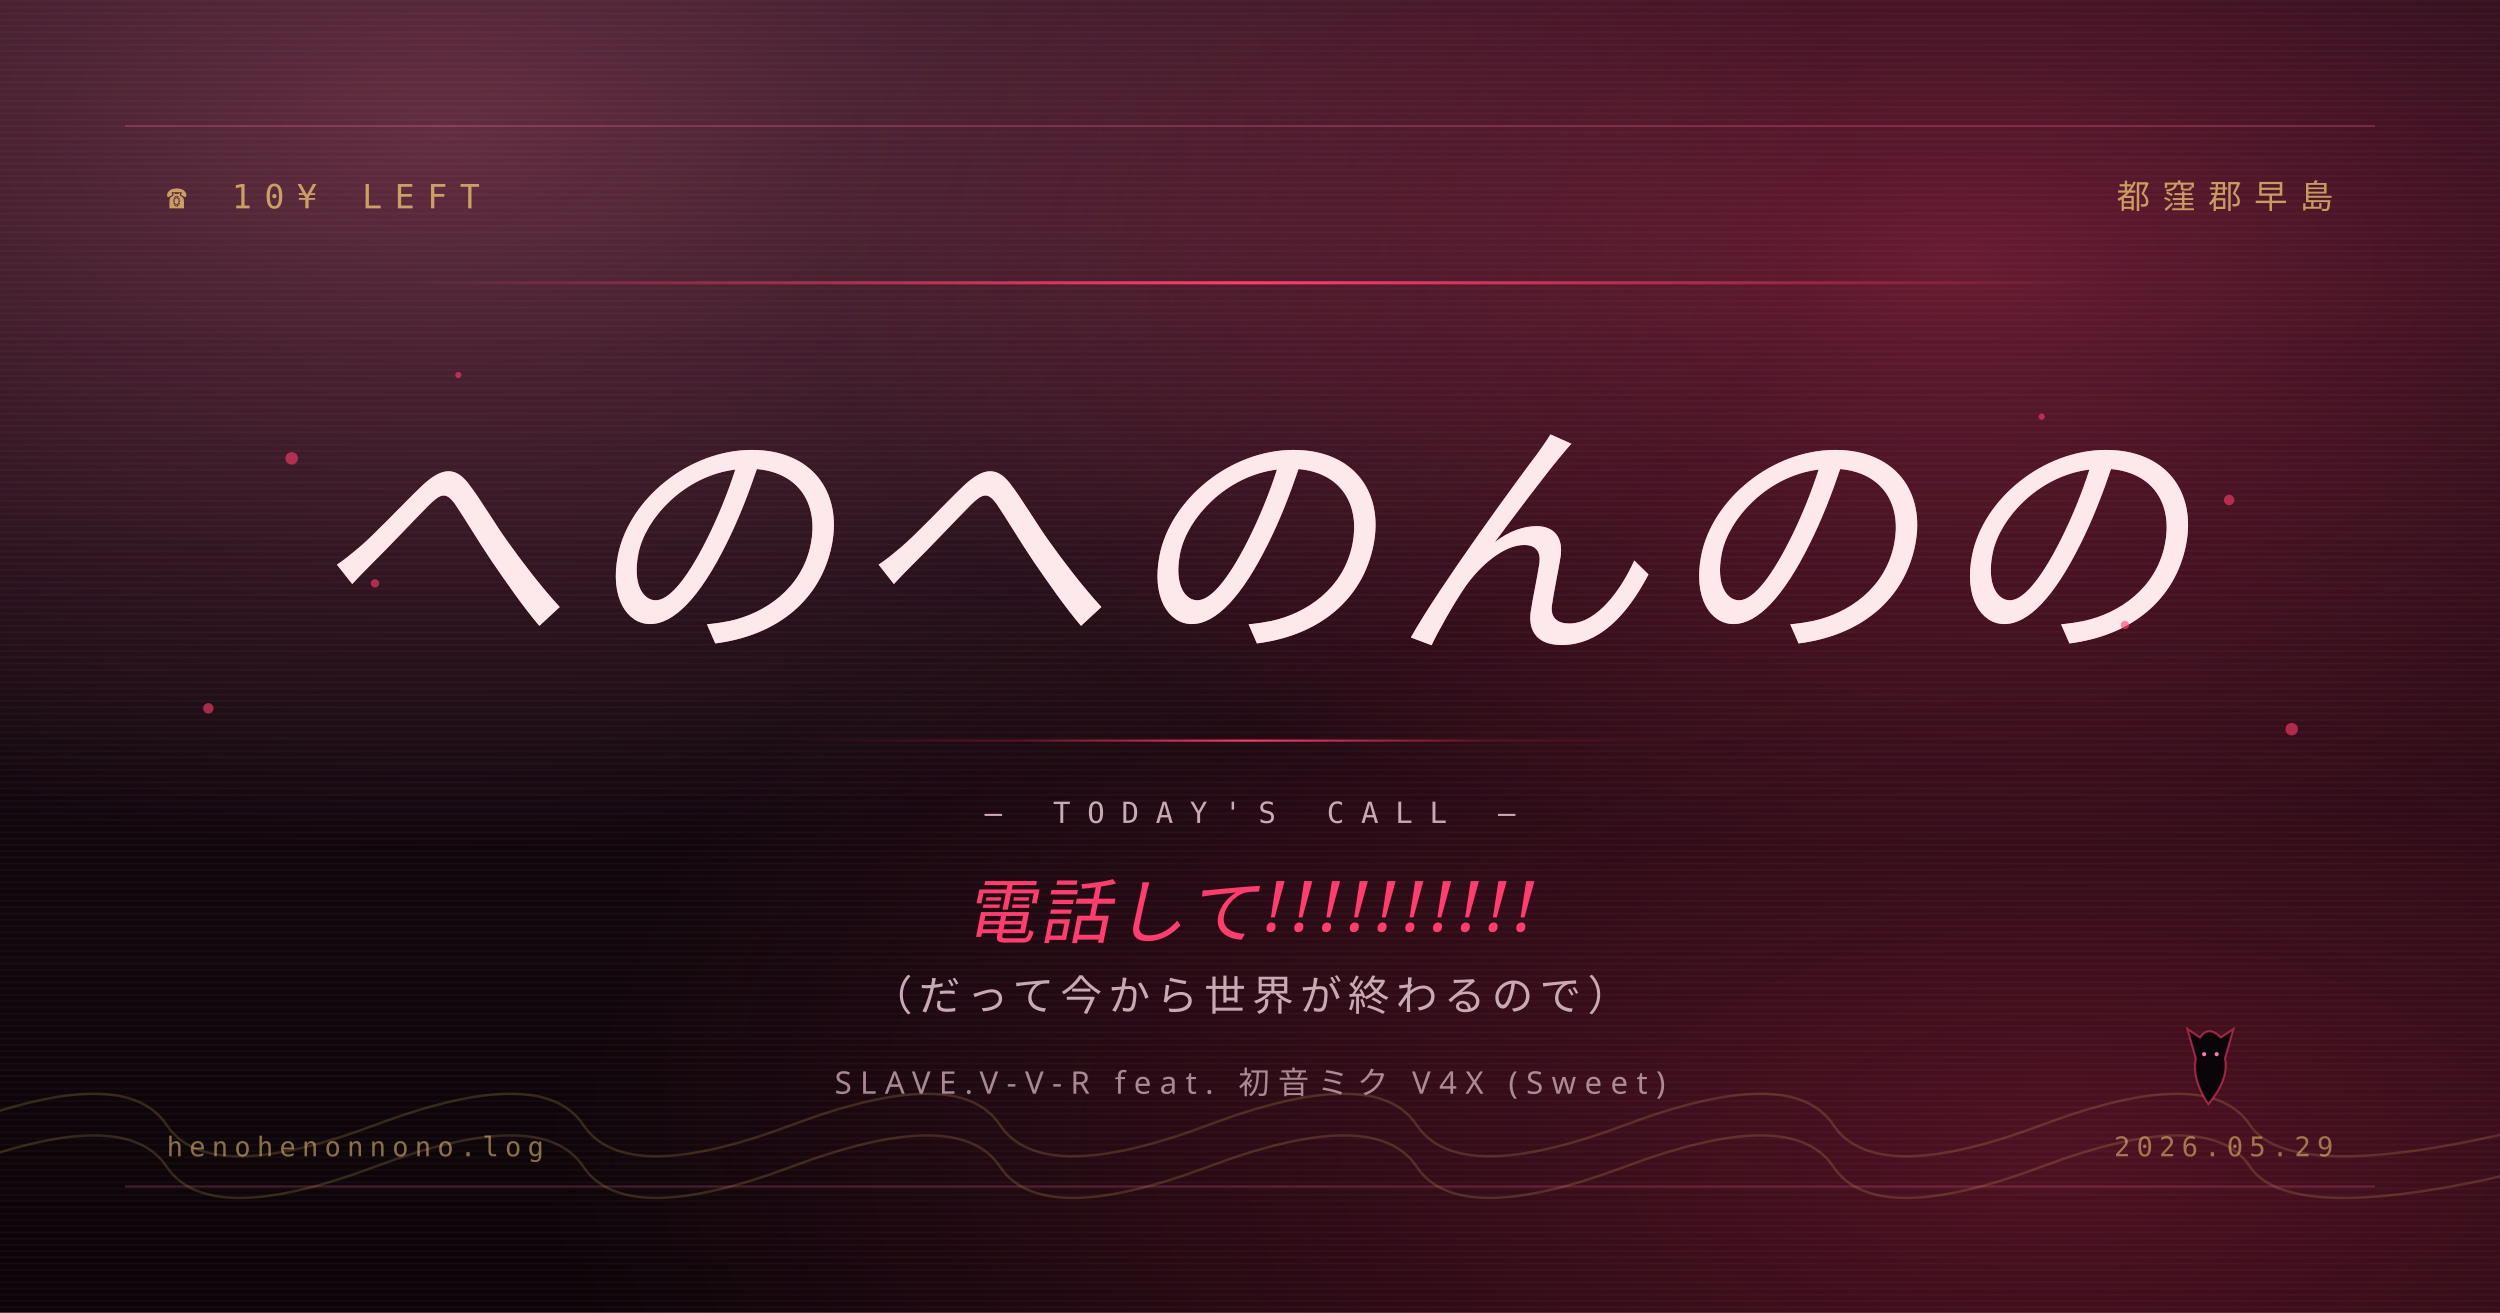
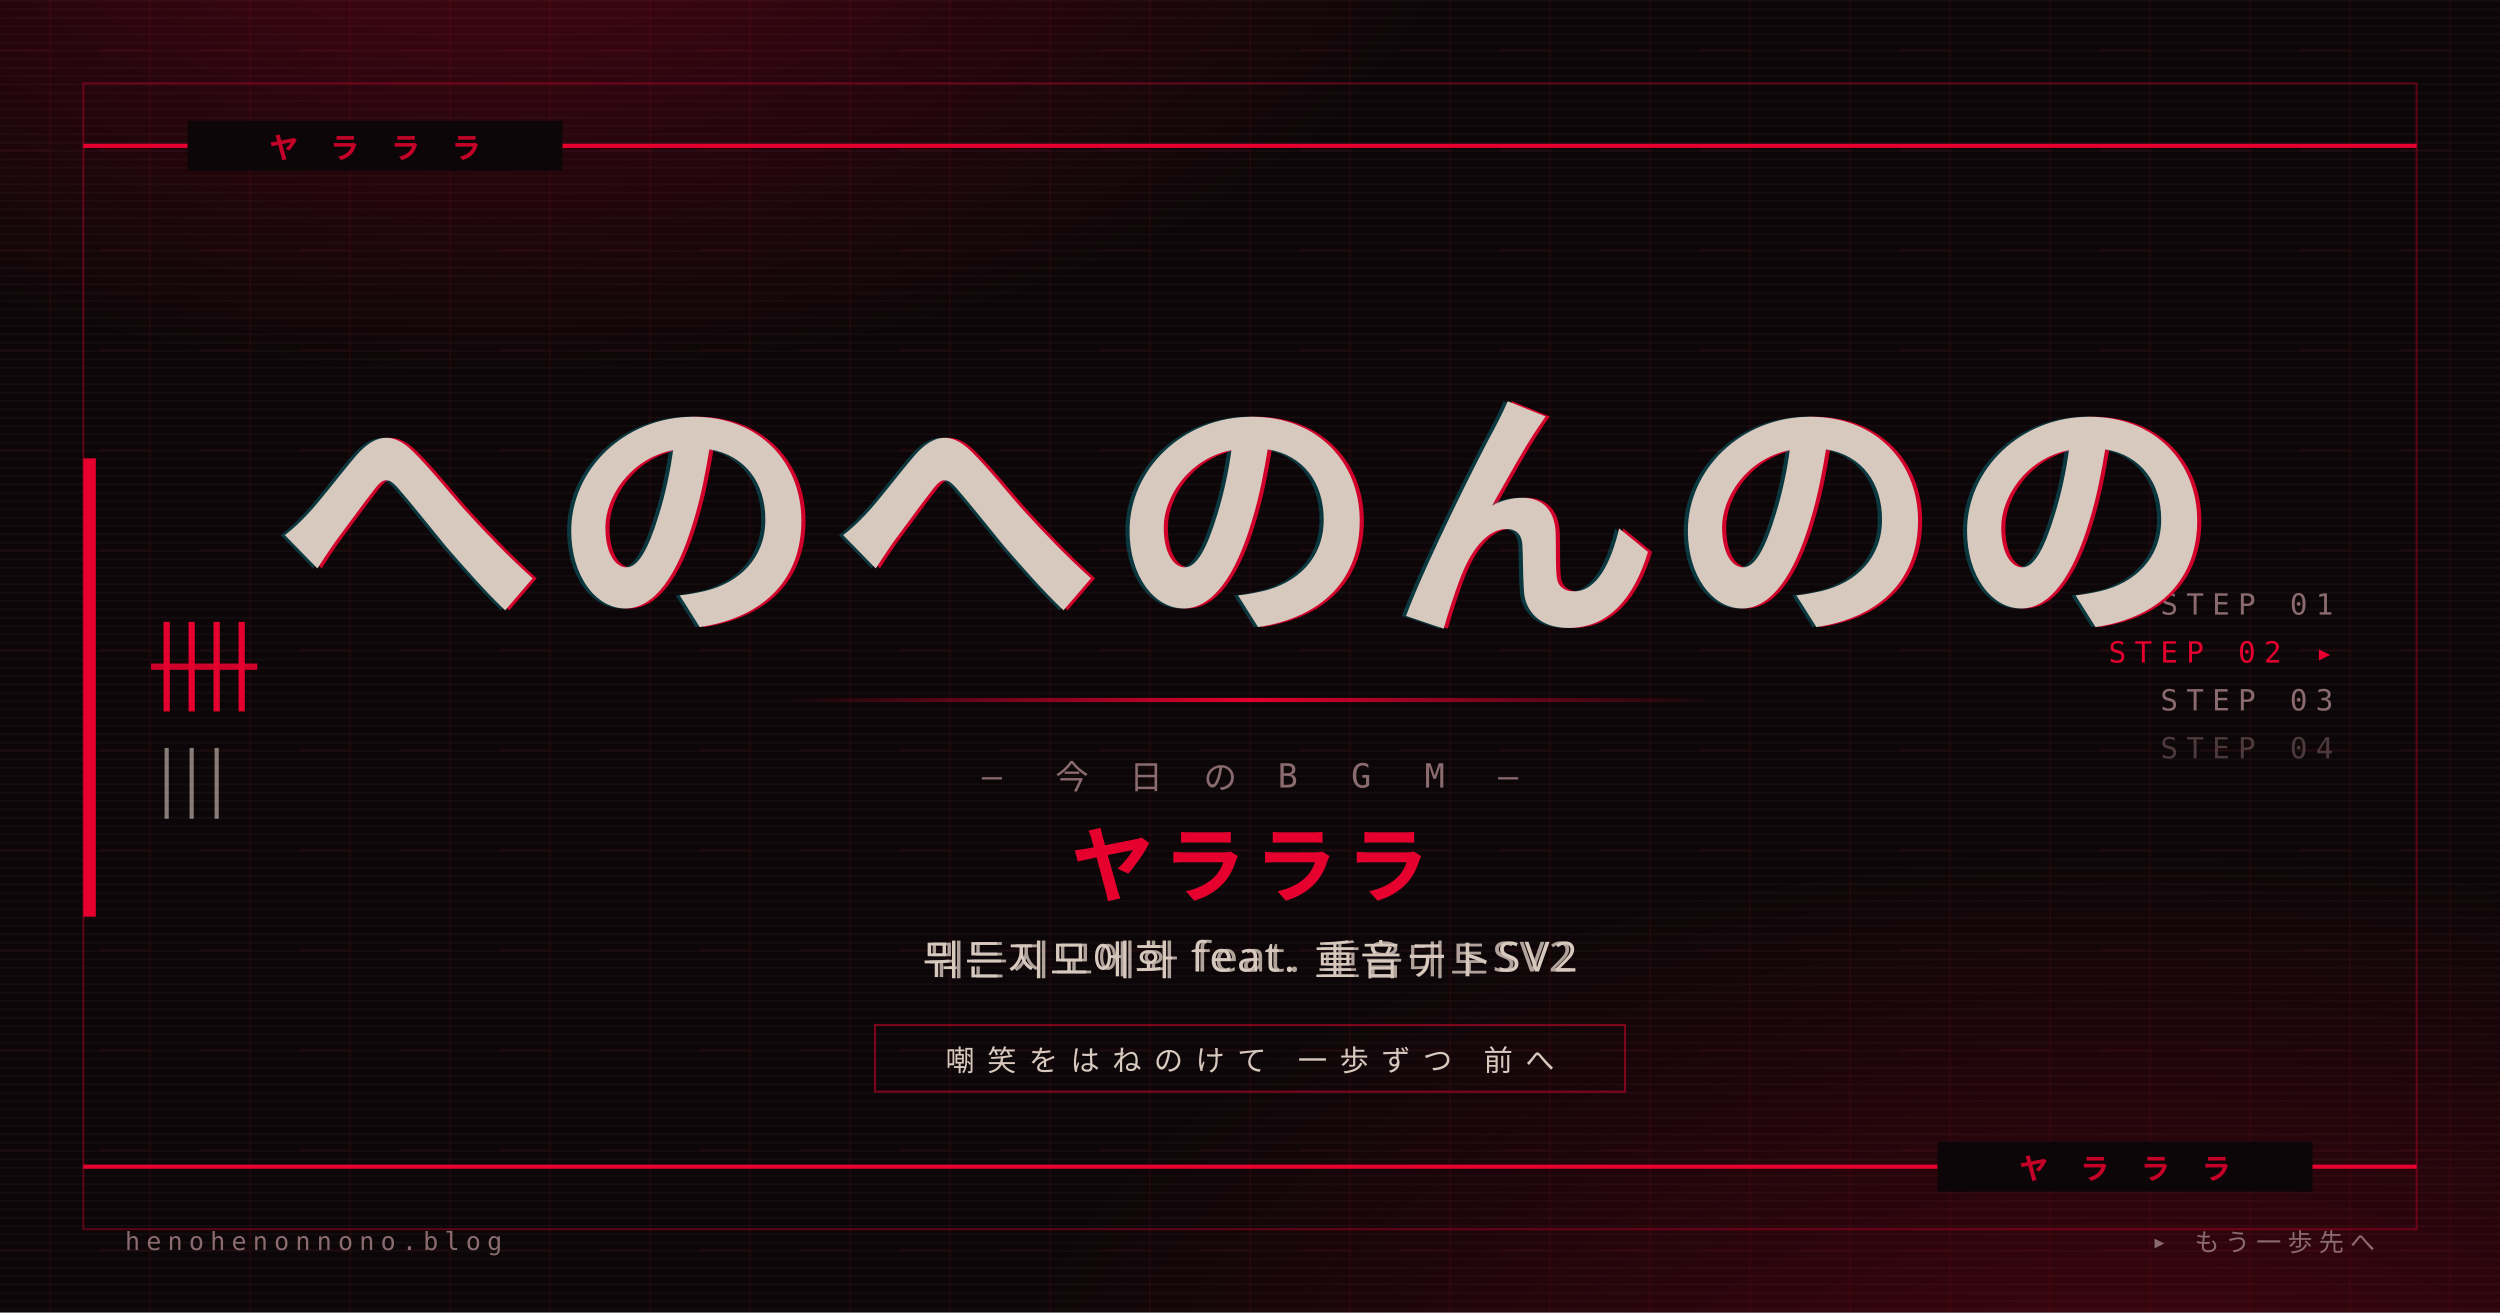
<svg xmlns="http://www.w3.org/2000/svg" width="1200" height="630" viewBox="0 0 1200 630">
  <defs>
-     <radialGradient id="azalea" cx="18%" cy="10%" r="55%">
-       <stop offset="0%" stop-color="#ff7aa2" stop-opacity="0.32" />
-       <stop offset="100%" stop-color="#ff7aa2" stop-opacity="0" />
+     <radialGradient id="bgGlow1" cx="20%" cy="-10%" r="70%">
+       <stop offset="0%" stop-color="#e6002e" stop-opacity="0.28" />
+       <stop offset="55%" stop-color="#e6002e" stop-opacity="0" />
    </radialGradient>
-     <radialGradient id="doom" cx="82%" cy="88%" r="60%">
-       <stop offset="0%" stop-color="#5a1326" stop-opacity="0.85" />
-       <stop offset="100%" stop-color="#5a1326" stop-opacity="0" />
+     <radialGradient id="bgGlow2" cx="85%" cy="110%" r="75%">
+       <stop offset="0%" stop-color="#780014" stop-opacity="0.5" />
+       <stop offset="60%" stop-color="#780014" stop-opacity="0" />
    </radialGradient>
-     <linearGradient id="bgGrad" x1="0" y1="0" x2="0" y2="1">
-       <stop offset="0%" stop-color="#1a0a14" />
-       <stop offset="100%" stop-color="#0c0408" />
+     <pattern id="scanlines" width="4" height="4" patternUnits="userSpaceOnUse">
+       <rect width="4" height="1" fill="#ffffff" fill-opacity="0.025" />
+     </pattern>
+     <pattern id="march" width="48" height="48" patternUnits="userSpaceOnUse">
+       <path d="M0 24 L24 24 M24 0 L24 48" stroke="#e6002e" stroke-opacity="0.07" stroke-width="1" />
+     </pattern>
+     <linearGradient id="hr" x1="0" x2="1" y1="0" y2="0">
+       <stop offset="0%" stop-color="#e6002e" stop-opacity="0" />
+       <stop offset="50%" stop-color="#e6002e" stop-opacity="1" />
+       <stop offset="100%" stop-color="#e6002e" stop-opacity="0" />
    </linearGradient>
-     <radialGradient id="bloom" cx="78%" cy="20%" r="45%">
-       <stop offset="0%" stop-color="#ff3d6e" stop-opacity="0.35" />
-       <stop offset="100%" stop-color="#ff3d6e" stop-opacity="0" />
-     </radialGradient>
-     <linearGradient id="ringline" x1="0" y1="0" x2="1" y2="0">
-       <stop offset="0%" stop-color="#ff3d6e" stop-opacity="0" />
-       <stop offset="50%" stop-color="#ff3d6e" stop-opacity="1" />
-       <stop offset="100%" stop-color="#ff3d6e" stop-opacity="0" />
-     </linearGradient>
-     <linearGradient id="hr" x1="0" y1="0" x2="1" y2="0">
-       <stop offset="0%" stop-color="#5a1326" stop-opacity="0" />
-       <stop offset="25%" stop-color="#5a1326" />
-       <stop offset="50%" stop-color="#ff3d6e" />
-       <stop offset="75%" stop-color="#5a1326" />
-       <stop offset="100%" stop-color="#5a1326" stop-opacity="0" />
-     </linearGradient>
-     <pattern id="scan" x="0" y="0" width="3" height="3" patternUnits="userSpaceOnUse">
-       <rect width="3" height="1" fill="#ffffff" fill-opacity="0.025" />
-     </pattern>
+     <clipPath id="frame">
+       <rect x="0" y="0" width="1200" height="630" />
+     </clipPath>
  </defs>
-   <rect width="1200" height="630" fill="#14080f" />
-   <rect width="1200" height="630" fill="url(#bgGrad)" />
-   <rect width="1200" height="630" fill="url(#doom)" />
-   <rect width="1200" height="630" fill="url(#azalea)" />
-   <rect width="1200" height="630" fill="url(#bloom)" />
-   <rect width="1200" height="630" fill="url(#scan)" />
-   <g stroke="#f0c674" stroke-opacity="0.18" fill="none" stroke-width="1.2">
-     <path d="M -20 540 Q 60 510 80 540 T 180 540 T 280 540 T 380 540 T 480 540 T 580 540 T 680 540 T 780 540 T 880 540 T 980 540 T 1080 540 T 1220 540" />
-     <path d="M -20 560 Q 60 530 80 560 T 180 560 T 280 560 T 380 560 T 480 560 T 580 560 T 680 560 T 780 560 T 880 560 T 980 560 T 1080 560 T 1220 560" />
-   </g>
-   <rect x="60" y="60" width="1080" height="1" fill="#ff7aa2" fill-opacity="0.22" />
-   <rect x="60" y="569" width="1080" height="1" fill="#ff7aa2" fill-opacity="0.22" />
-   <g font-family="monospace" font-size="16" fill="#f0c674" fill-opacity="0.75" letter-spacing="6">
-     <text x="80" y="100">☎  10¥ LEFT</text>
-     <text x="1120" y="100" text-anchor="end">都窪郡早島</text>
-   </g>
-   <rect x="200" y="135" width="800" height="1.5" fill="url(#ringline)" />
-   <g font-family="serif" text-anchor="middle">
-     <text x="600" y="305" font-size="124" font-style="italic" fill="#ff7aa2" letter-spacing="6" font-weight="500">へのへのんのの</text>
-     <text x="600" y="305" font-size="124" font-style="italic" fill="#fdeef0" fill-opacity="0.95" letter-spacing="6" font-weight="500">へのへのんのの</text>
-   </g>
-   <rect x="380" y="355" width="440" height="1" fill="url(#hr)" />
-   <g font-family="monospace" text-anchor="middle">
-     <text x="600" y="395" font-size="14" fill="#c9a9b3" letter-spacing="8">— TODAY'S CALL —</text>
-   </g>
-   <g font-family="serif" text-anchor="middle">
-     <text x="600" y="450" font-size="34" fill="#ff3d6e" font-style="italic" letter-spacing="2">電話して!!!!!!!!!!</text>
-     <text x="600" y="485" font-size="20" fill="#c9a9b3" letter-spacing="3">（だって今から世界が終わるので）</text>
-   </g>
-   <g font-family="sans-serif" text-anchor="middle">
-     <text x="600" y="525" font-size="15" fill="#c9a9b3" fill-opacity="0.8" letter-spacing="4">SLAVE.V-V-R  feat.  初音ミク V4X (Sweet)</text>
-   </g>
-   <g transform="translate(1060, 500)" fill="#0a0508" stroke="#ff3d6e" stroke-opacity="0.55" stroke-width="1">
-     <path d="M 0 30 Q -8 18 -6 8 L -10 -6 L -4 -2 Q 0 -8 6 -2 L 12 -6 L 8 8 Q 10 18 0 30 Z" />
-     <circle cx="-2" cy="6" r="1" fill="#ff7aa2" stroke="none" />
-     <circle cx="4" cy="6" r="1" fill="#ff7aa2" stroke="none" />
-   </g>
-   <g fill="#ff3d6e" fill-opacity="0.6">
-     <circle cx="140" cy="220" r="3" />
-     <circle cx="180" cy="280" r="2" />
-     <circle cx="100" cy="340" r="2.5" />
-     <circle cx="220" cy="180" r="1.5" />
-     <circle cx="1070" cy="240" r="2.5" />
-     <circle cx="1020" cy="300" r="2" />
-     <circle cx="1100" cy="350" r="3" />
-     <circle cx="980" cy="200" r="1.5" />
-   </g>
-   <g font-family="monospace" font-size="13" fill="#f0c674" fill-opacity="0.55" letter-spacing="3">
-     <text x="80" y="555">henohenonnono.log</text>
-   </g>
-   <g font-family="monospace" font-size="13" fill="#f0c674" fill-opacity="0.55" letter-spacing="3" text-anchor="end">
-     <text x="1120" y="555">2026.05.29</text>
+   <g clip-path="url(#frame)">
+     <rect width="1200" height="630" fill="#0d0608" />
+     <rect width="1200" height="630" fill="url(#march)" />
+     <rect width="1200" height="630" fill="url(#bgGlow1)" />
+     <rect width="1200" height="630" fill="url(#bgGlow2)" />
+     <rect width="1200" height="630" fill="url(#scanlines)" />
+     <rect x="40" y="40" width="1120" height="550" fill="none" stroke="#e6002e" stroke-opacity="0.35" stroke-width="1" />
+     <line x1="40" y1="70" x2="1160" y2="70" stroke="#e6002e" stroke-width="2" />
+     <line x1="40" y1="560" x2="1160" y2="560" stroke="#e6002e" stroke-width="2" />
+     <rect x="90" y="58" width="180" height="24" fill="#0d0608" />
+     <text x="180" y="76" font-family="sans-serif" font-size="14" font-weight="700" letter-spacing="6" text-anchor="middle" fill="#e6002e" opacity="0.85">ヤ ラ ラ ラ</text>
+     <rect x="930" y="548" width="180" height="24" fill="#0d0608" />
+     <text x="1020" y="566" font-family="sans-serif" font-size="14" font-weight="700" letter-spacing="6" text-anchor="middle" fill="#e6002e" opacity="0.85">ヤ ラ ラ ラ</text>
+     <g stroke="#e6002e" stroke-width="3" stroke-linecap="square">
+       <line x1="80" y1="300" x2="80" y2="340" />
+       <line x1="92" y1="300" x2="92" y2="340" />
+       <line x1="104" y1="300" x2="104" y2="340" />
+       <line x1="116" y1="300" x2="116" y2="340" />
+       <line x1="74" y1="320" x2="122" y2="320" stroke-opacity="0.9" />
+     </g>
+     <g stroke="#d8c9bf" stroke-width="2" stroke-linecap="square" opacity="0.6">
+       <line x1="80" y1="360" x2="80" y2="392" />
+       <line x1="92" y1="360" x2="92" y2="392" />
+       <line x1="104" y1="360" x2="104" y2="392" />
+     </g>
+     <g font-family="monospace" fill="#8a6b6f" font-size="14" letter-spacing="4">
+       <text x="1120" y="295" text-anchor="end">STEP 01</text>
+       <text x="1120" y="318" text-anchor="end" fill="#e6002e">STEP 02 ▸</text>
+       <text x="1120" y="341" text-anchor="end">STEP 03</text>
+       <text x="1120" y="364" text-anchor="end" opacity="0.5">STEP 04</text>
+     </g>
+     <rect x="40" y="220" width="6" height="220" fill="#e6002e" />
+     <text x="600" y="295" font-family="sans-serif" font-size="128" font-weight="900" letter-spacing="6" text-anchor="middle" fill="#e6002e" opacity="0.9">
+       へのへのんのの
+     </text>
+     <text x="596" y="295" font-family="sans-serif" font-size="128" font-weight="900" letter-spacing="6" text-anchor="middle" fill="#00c8dc" opacity="0.25">
+       へのへのんのの
+     </text>
+     <text x="598" y="295" font-family="sans-serif" font-size="128" font-weight="900" letter-spacing="6" text-anchor="middle" fill="#d8c9bf">
+       へのへのんのの
+     </text>
+     <rect x="380" y="335" width="440" height="2" fill="url(#hr)" />
+     <text x="600" y="378" font-family="monospace" font-size="16" letter-spacing="8" text-anchor="middle" fill="#8a6b6f">— 今 日 の B G M —</text>
+     <text x="600" y="430" font-family="sans-serif" font-size="40" font-weight="700" letter-spacing="4" text-anchor="middle" fill="#e6002e">
+       ヤラララ
+     </text>
+     <text x="600" y="468" font-family="sans-serif" font-size="20" letter-spacing="2" text-anchor="middle" fill="#d8c9bf" opacity="0.8">
+       뭐든지모에화  feat.  重음테토SV2
+     </text>
+     <text x="600" y="468" font-family="sans-serif" font-size="20" letter-spacing="2" text-anchor="middle" fill="#d8c9bf">
+       뭐든지모에화  feat.  重音テトSV2
+     </text>
+     <g transform="translate(600, 510)">
+       <rect x="-180" y="-18" width="360" height="32" fill="none" stroke="#e6002e" stroke-opacity="0.5" />
+       <text x="0" y="4" font-family="sans-serif" font-size="14" letter-spacing="6" text-anchor="middle" fill="#d8c9bf">嘲笑をはねのけて 一歩ずつ 前へ</text>
+     </g>
+     <text x="60" y="600" font-family="monospace" font-size="12" letter-spacing="3" fill="#8a6b6f">
+       henohenonnono.blog
+     </text>
+     <text x="1140" y="600" font-family="monospace" font-size="12" letter-spacing="3" text-anchor="end" fill="#8a6b6f">
+       ▸ もう一歩先へ
+     </text>
  </g>
</svg>
